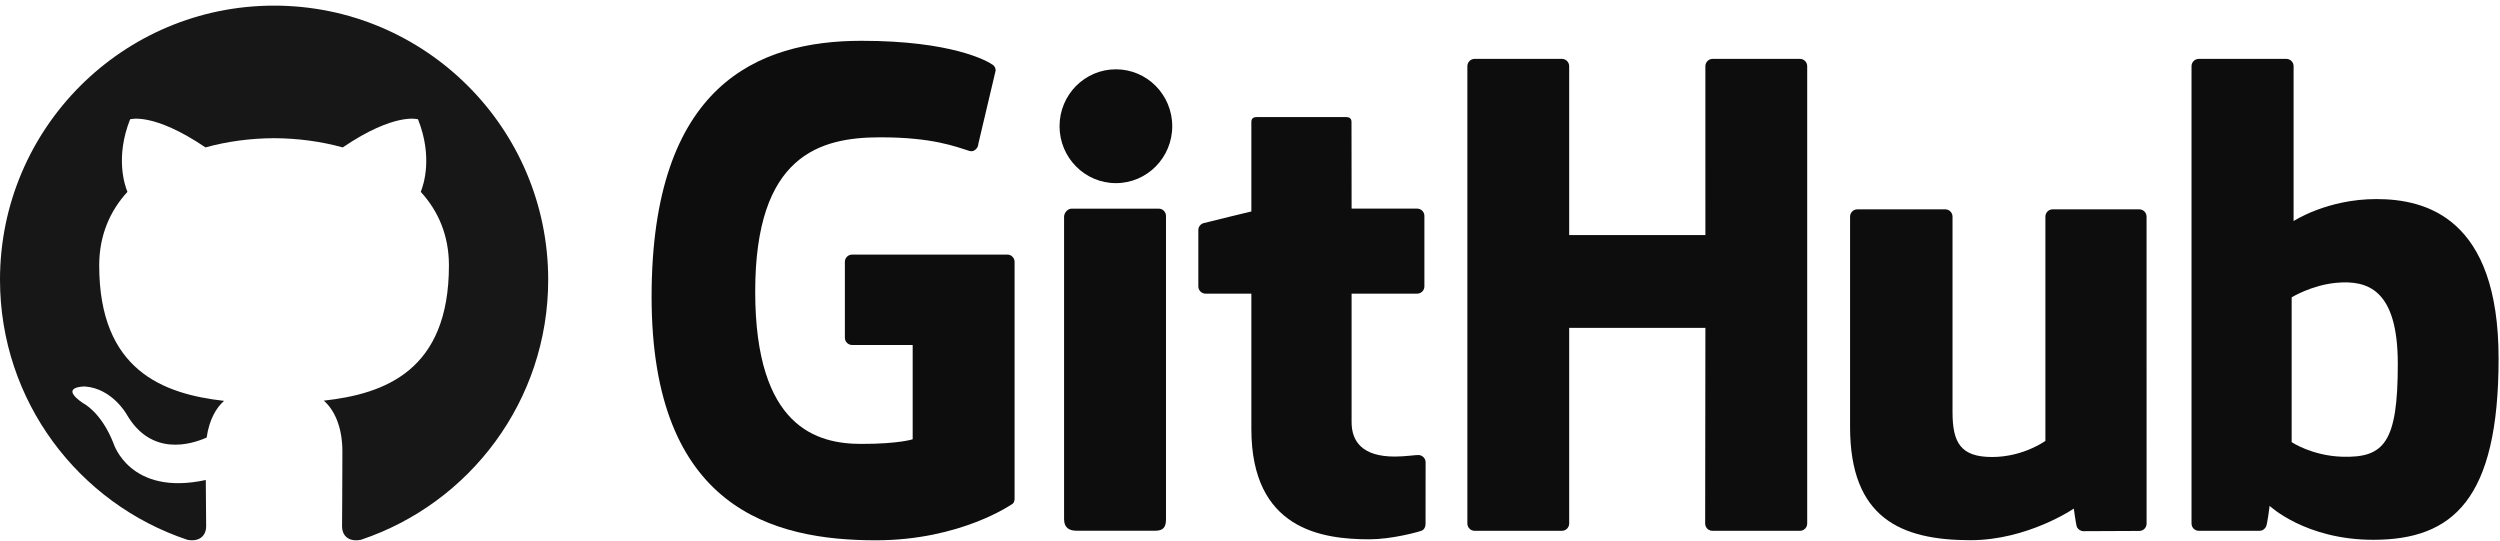
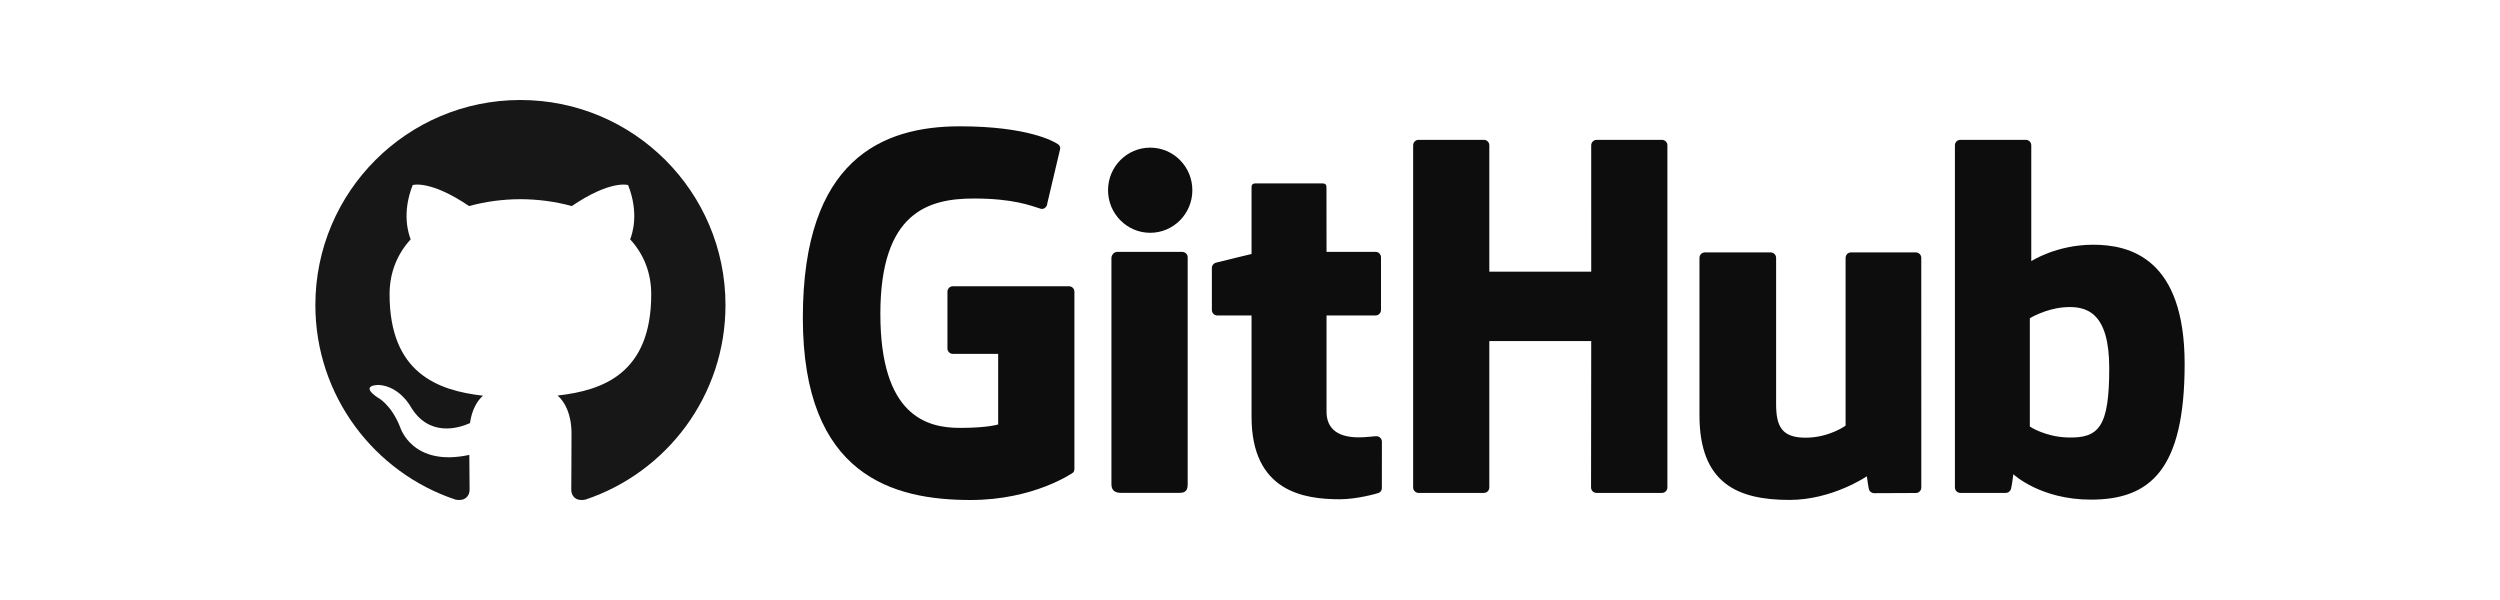
- <svg xmlns="http://www.w3.org/2000/svg" width="100%" height="100%" viewBox="0 0 546 118" version="1.1" xml:space="preserve" style="fill-rule:evenodd;clip-rule:evenodd;stroke-linejoin:round;stroke-miterlimit:2;">
-   <rect id="Artboard1" x="0" y="0" width="545.692" height="118" style="fill:none;" />
-   <clipPath id="_clip1">
-     <rect id="Artboard11" x="0" y="0" width="545.692" height="118" />
-   </clipPath>
-   <g clip-path="url(#_clip1)">
-     <path d="M59.857,1.229c-33.056,0 -59.857,26.802 -59.857,59.865c-0,26.449 17.151,48.884 40.939,56.804c2.995,0.547 4.086,-1.301 4.086,-2.889c0,-1.418 -0.051,-5.185 -0.081,-10.179c-16.651,3.616 -20.164,-8.027 -20.164,-8.027c-2.723,-6.912 -6.648,-8.753 -6.648,-8.753c-5.435,-3.716 0.412,-3.642 0.412,-3.642c6.008,0.426 9.169,6.17 9.169,6.17c5.339,9.147 14.012,6.505 17.423,4.976c0.543,-3.87 2.087,-6.508 3.799,-8.004c-13.292,-1.51 -27.268,-6.648 -27.268,-29.587c0,-6.534 2.334,-11.877 6.163,-16.063c-0.617,-1.514 -2.671,-7.6 0.585,-15.843c-0,0 5.027,-1.609 16.463,6.137c4.774,-1.326 9.897,-1.991 14.987,-2.013c5.082,0.022 10.205,0.687 14.986,2.013c11.429,-7.746 16.445,-6.137 16.445,-6.137c3.267,8.243 1.213,14.329 0.596,15.843c3.836,4.186 6.155,9.529 6.155,16.063c0,22.998 -13.998,28.058 -27.334,29.539c2.15,1.849 4.065,5.502 4.065,11.087c-0,8.001 -0.074,14.458 -0.074,16.42c0,1.602 1.077,3.466 4.116,2.881c23.77,-7.934 40.906,-30.355 40.906,-56.796c-0,-33.063 -26.805,-59.865 -59.869,-59.865" style="fill:#181717;" />
-     <path d="M220.002,55.603l-33.897,-0c-0.875,-0 -1.585,0.71 -1.585,1.584l-0,16.573c-0,0.875 0.71,1.586 1.585,1.586l13.223,0l-0,20.591c-0,0 -2.969,1.012 -11.178,1.012c-9.684,-0 -23.213,-3.538 -23.213,-33.288c-0,-29.756 14.087,-33.671 27.313,-33.671c11.448,-0 16.38,2.016 19.518,2.987c0.987,0.301 1.898,-0.68 1.898,-1.555l3.782,-16.013c0,-0.41 -0.139,-0.902 -0.604,-1.237c-1.275,-0.91 -9.051,-5.261 -28.694,-5.261c-22.629,0 -45.842,9.628 -45.842,55.91c0,46.282 26.576,53.179 48.972,53.179c18.543,-0 29.791,-7.924 29.791,-7.924c0.464,-0.255 0.514,-0.903 0.514,-1.2l0,-51.689c0,-0.874 -0.709,-1.584 -1.583,-1.584" style="fill:#0e0d0d;fill-rule:nonzero;" />
-     <path d="M394.693,14.457c0,-0.881 -0.698,-1.594 -1.573,-1.594l-19.086,0c-0.873,0 -1.58,0.713 -1.58,1.594c-0,0.004 0.004,36.885 0.004,36.885l-29.75,0l0,-36.885c0,-0.881 -0.702,-1.594 -1.576,-1.594l-19.084,0c-0.868,0 -1.576,0.713 -1.576,1.594l-0,99.874c-0,0.88 0.708,1.597 1.576,1.597l19.084,-0c0.874,-0 1.576,-0.717 1.576,-1.597l0,-42.72l29.75,-0c0,-0 -0.051,42.716 -0.051,42.72c-0,0.88 0.706,1.597 1.581,1.597l19.131,-0c0.873,-0 1.572,-0.717 1.574,-1.597l0,-99.874Z" style="fill:#0e0d0d;fill-rule:nonzero;" />
-     <path d="M256.018,27.563c0,-6.872 -5.51,-12.426 -12.308,-12.426c-6.791,-0 -12.305,5.554 -12.305,12.426c0,6.865 5.514,12.434 12.305,12.434c6.798,0 12.308,-5.569 12.308,-12.434" style="fill:#0e0d0d;fill-rule:nonzero;" />
-     <path d="M254.653,113.364l0,-66.204c0,-0.874 -0.705,-1.59 -1.579,-1.59l-19.025,0c-0.874,0 -1.655,0.899 -1.655,1.775l0,66.051c0,1.94 1.21,2.517 2.776,2.517l17.141,0c1.881,0 2.342,-0.924 2.342,-2.549Z" style="fill:#0e0d0d;fill-rule:nonzero;" />
-     <path d="M467.229,45.72l-18.939,0c-0.869,0 -1.576,0.716 -1.576,1.597l0,48.971c0,-0 -4.812,3.521 -11.642,3.521c-6.829,-0 -8.641,-3.099 -8.641,-9.786l-0,-42.706c-0,-0.881 -0.706,-1.597 -1.575,-1.597l-19.222,0c-0.867,0 -1.578,0.716 -1.578,1.597l-0,45.939c-0,19.862 11.069,24.721 26.297,24.721c12.494,0 22.567,-6.902 22.567,-6.902c-0,0 0.478,3.638 0.696,4.069c0.216,0.43 0.782,0.865 1.393,0.865l12.229,-0.054c0.867,-0 1.578,-0.717 1.578,-1.595l-0.007,-67.043c0,-0.881 -0.707,-1.597 -1.58,-1.597" style="fill:#0e0d0d;fill-rule:nonzero;" />
-     <path d="M511.525,99.748c-6.57,-0.201 -11.026,-3.181 -11.026,-3.181l-0,-31.628c-0,0 4.396,-2.695 9.789,-3.176c6.821,-0.61 13.392,1.449 13.392,17.72c0,17.156 -2.965,20.543 -12.155,20.265m7.47,-56.271c-10.757,-0 -18.074,4.8 -18.074,4.8l0,-33.82c0,-0.882 -0.706,-1.594 -1.575,-1.594l-19.14,0c-0.871,0 -1.577,0.712 -1.577,1.594l-0,99.874c-0,0.881 0.706,1.598 1.579,1.598l13.28,-0c0.598,-0 1.051,-0.309 1.385,-0.849c0.331,-0.537 0.807,-4.604 0.807,-4.604c-0,-0 7.826,7.416 22.642,7.416c17.394,-0 27.37,-8.823 27.37,-39.608c-0,-30.785 -15.933,-34.807 -26.697,-34.807" style="fill:#0e0d0d;fill-rule:nonzero;" />
-     <path d="M309.508,45.561l-14.318,-0c0,-0 -0.021,-18.91 -0.021,-18.915c0,-0.715 -0.368,-1.074 -1.197,-1.074l-19.509,0c-0.759,0 -1.166,0.335 -1.166,1.064l-0,19.545c-0,0 -9.777,2.36 -10.438,2.552c-0.659,0.19 -1.143,0.797 -1.143,1.522l-0,12.282c-0,0.883 0.705,1.596 1.577,1.596l10.004,-0l-0,29.548c-0,21.947 15.394,24.103 25.782,24.103c4.747,-0 10.425,-1.525 11.363,-1.871c0.566,-0.208 0.897,-0.795 0.897,-1.431l0.015,-13.512c0,-0.881 -0.744,-1.595 -1.582,-1.595c-0.834,0 -2.969,0.339 -5.166,0.339c-7.032,0 -9.416,-3.269 -9.416,-7.501c0,-4.23 -0.001,-28.08 -0.001,-28.08l14.319,-0c0.872,-0 1.58,-0.713 1.58,-1.596l-0,-15.385c-0,-0.881 -0.708,-1.591 -1.58,-1.591" style="fill:#0e0d0d;fill-rule:nonzero;" />
+ <svg xmlns="http://www.w3.org/2000/svg" width="100%" height="100%" viewBox="0 0 3125 750" version="1.1" xml:space="preserve" style="fill-rule:evenodd;clip-rule:evenodd;stroke-linejoin:round;stroke-miterlimit:2;">
+   <rect id="Artboard2" x="0" y="0" width="3125" height="750" style="fill:none;" />
+   <g>
+     <path d="M650.506,125c-141.542,0 -256.301,114.763 -256.301,256.335c-0,113.252 73.438,209.316 175.296,243.228c12.824,2.342 17.496,-5.57 17.496,-12.37c-0,-6.072 -0.219,-22.202 -0.347,-43.585c-71.298,15.483 -86.34,-34.371 -86.34,-34.371c-11.66,-29.597 -28.466,-37.479 -28.466,-37.479c-23.272,-15.912 1.764,-15.595 1.764,-15.595c25.726,1.824 39.261,26.419 39.261,26.419c22.861,39.167 59.997,27.854 74.603,21.307c2.325,-16.571 8.936,-27.867 16.267,-34.272c-56.915,-6.466 -116.759,-28.466 -116.759,-126.689c0,-27.977 9.994,-50.855 26.39,-68.779c-2.642,-6.483 -11.437,-32.543 2.505,-67.838c-0,-0 21.525,-6.89 70.492,26.278c20.442,-5.678 42.378,-8.526 64.173,-8.62c21.76,0.094 43.696,2.942 64.168,8.62c48.938,-33.168 70.416,-26.278 70.416,-26.278c13.989,35.295 5.194,61.355 2.552,67.838c16.425,17.924 26.355,40.802 26.355,68.779c-0,98.475 -59.938,120.142 -117.041,126.483c9.206,7.917 17.406,23.559 17.406,47.473c-0,34.26 -0.317,61.908 -0.317,70.309c-0,6.859 4.611,14.841 17.624,12.336c101.78,-33.972 175.155,-129.977 175.155,-243.194c-0,-141.572 -114.776,-256.335 -256.352,-256.335" style="fill:#181717;" />
+     <path d="M1336.23,357.823l-145.143,0c-3.747,0 -6.787,3.04 -6.787,6.783l0,70.963c0,3.747 3.04,6.791 6.787,6.791l56.619,0l0,88.169c0,-0 -12.713,4.333 -47.863,4.333c-41.465,0 -99.395,-15.149 -99.395,-142.535c0,-127.412 60.319,-144.176 116.951,-144.176c49.019,0 70.137,8.633 83.574,12.79c4.226,1.289 8.127,-2.911 8.127,-6.658l16.194,-68.566c0,-1.755 -0.595,-3.862 -2.586,-5.297c-5.46,-3.896 -38.755,-22.527 -122.865,-22.527c-96.894,0 -196.29,41.226 -196.29,239.401c0,198.174 113.796,227.706 209.693,227.706c79.399,0 127.561,-33.93 127.561,-33.93c1.987,-1.092 2.201,-3.866 2.201,-5.138l0,-221.326c0,-3.743 -3.036,-6.783 -6.778,-6.783" style="fill:#0e0d0d;fill-rule:nonzero;" />
+     <path d="M2084.24,181.641c-0,-3.773 -2.989,-6.826 -6.736,-6.826l-81.724,0c-3.738,0 -6.765,3.053 -6.765,6.826c0,0.017 0.017,157.937 0.017,157.937l-127.386,0l0,-157.937c0,-3.773 -3.006,-6.826 -6.748,-6.826l-81.716,0c-3.716,0 -6.748,3.053 -6.748,6.826l0,427.649c0,3.768 3.032,6.838 6.748,6.838l81.716,-0c3.742,-0 6.748,-3.07 6.748,-6.838l0,-182.922l127.386,-0c0,-0 -0.218,182.905 -0.218,182.922c-0,3.768 3.023,6.838 6.769,6.838l81.917,-0c3.738,-0 6.731,-3.07 6.74,-6.838l-0,-427.649Z" style="fill:#0e0d0d;fill-rule:nonzero;" />
+     <path d="M1490.44,237.759c0,-29.425 -23.593,-53.207 -52.701,-53.207c-29.078,0 -52.689,23.782 -52.689,53.207c0,29.395 23.611,53.241 52.689,53.241c29.108,0 52.701,-23.846 52.701,-53.241" style="fill:#0e0d0d;fill-rule:nonzero;" />
+     <path d="M1484.6,605.149l-0,-283.478c-0,-3.742 -3.019,-6.808 -6.761,-6.808l-81.463,0c-3.743,0 -7.087,3.849 -7.087,7.6l0,282.823c0,8.307 5.181,10.778 11.887,10.778l73.395,-0c8.055,-0 10.029,-3.957 10.029,-10.915Z" style="fill:#0e0d0d;fill-rule:nonzero;" />
+     <path d="M2394.83,315.505l-81.095,0c-3.721,0 -6.748,3.066 -6.748,6.839l-0,209.688c-0,-0 -20.605,15.076 -49.85,15.076c-29.241,0 -37,-13.269 -37,-41.902l0,-182.862c0,-3.773 -3.023,-6.839 -6.744,-6.839l-82.306,0c-3.712,0 -6.757,3.066 -6.757,6.839l0,196.705c0,85.047 47.396,105.853 112.601,105.853c53.498,-0 96.629,-29.554 96.629,-29.554c0,-0 2.047,15.577 2.98,17.423c0.925,1.841 3.349,3.704 5.965,3.704l52.363,-0.231c3.713,-0 6.757,-3.071 6.757,-6.83l-0.03,-287.07c0,-3.773 -3.027,-6.839 -6.765,-6.839" style="fill:#0e0d0d;fill-rule:nonzero;" />
+     <path d="M2584.5,546.847c-28.132,-0.861 -47.212,-13.621 -47.212,-13.621l-0,-135.427c-0,-0 18.823,-11.54 41.915,-13.599c29.207,-2.612 57.343,6.204 57.343,75.875c0,73.46 -12.695,87.962 -52.046,86.772m31.986,-240.946c-46.061,0 -77.391,20.553 -77.391,20.553l-0,-144.813c-0,-3.777 -3.023,-6.826 -6.744,-6.826l-81.955,0c-3.73,0 -6.753,3.049 -6.753,6.826l0,427.649c0,3.772 3.023,6.842 6.761,6.842l56.864,0c2.56,0 4.5,-1.323 5.93,-3.635c1.417,-2.299 3.456,-19.714 3.456,-19.714c-0,0 33.51,31.755 96.95,31.755c74.479,-0 117.195,-37.78 117.195,-169.597c0,-131.818 -68.223,-149.04 -114.313,-149.04" style="fill:#0e0d0d;fill-rule:nonzero;" />
+     <path d="M1719.48,314.825l-61.308,-0c0,-0 -0.089,-80.971 -0.089,-80.992c-0,-3.062 -1.576,-4.599 -5.126,-4.599l-83.535,-0c-3.25,-0 -4.993,1.434 -4.993,4.556l0,83.689c0,0 -41.864,10.106 -44.694,10.928c-2.822,0.813 -4.894,3.412 -4.894,6.517l-0,52.59c-0,3.781 3.018,6.834 6.752,6.834l42.836,-0l0,126.521c0,93.974 65.915,103.206 110.396,103.206c20.326,0 44.638,-6.53 48.655,-8.011c2.423,-0.891 3.841,-3.404 3.841,-6.128l0.064,-57.857c-0,-3.772 -3.186,-6.829 -6.774,-6.829c-3.571,-0 -12.713,1.451 -22.12,1.451c-30.111,0 -40.319,-13.997 -40.319,-32.118c0,-18.112 -0.004,-120.235 -0.004,-120.235l61.312,-0c3.734,-0 6.766,-3.053 6.766,-6.834l-0,-65.877c-0,-3.772 -3.032,-6.812 -6.766,-6.812" style="fill:#0e0d0d;fill-rule:nonzero;" />
  </g>
</svg>
